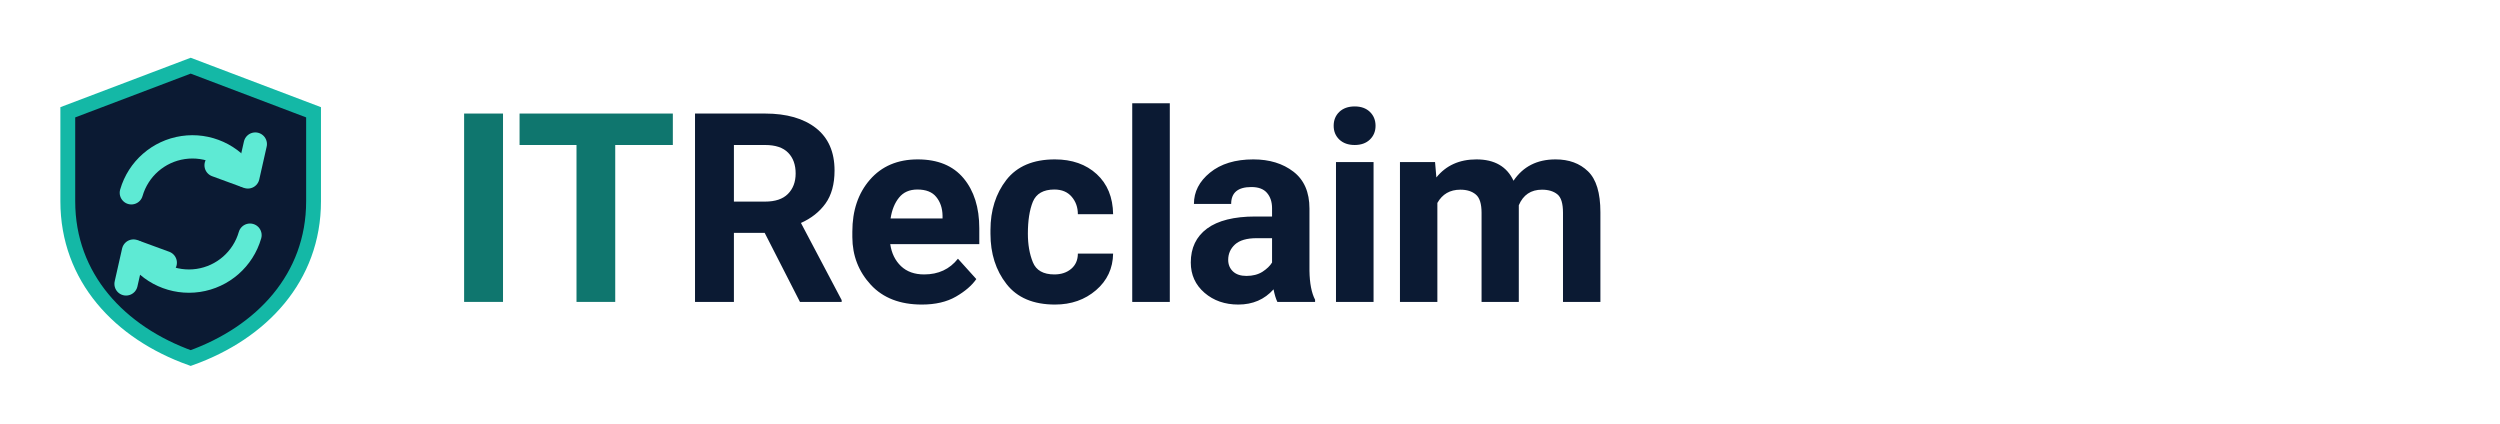
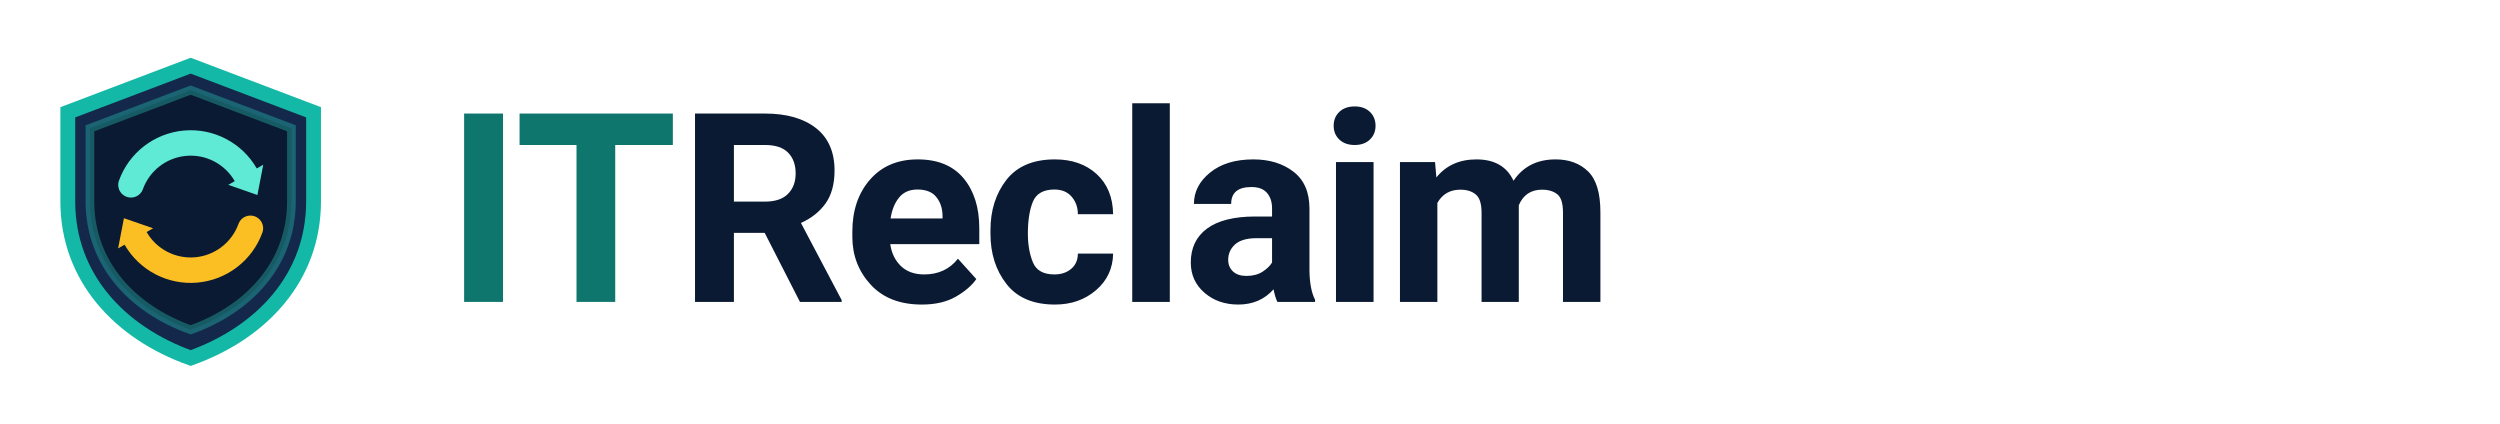
<svg xmlns="http://www.w3.org/2000/svg" viewBox="0 0 236 40" width="236" height="40" role="img" aria-labelledby="t">
  <g transform="translate(2 4)">
-     <path d="M16 2.2 27.6 6.6V15c0 7.2-4.9 12.4-11.6 14.8C9.3 27.4 4.4 22.2 4.4 15V6.6Z" fill="#0b1a33" stroke="#14b8a6" stroke-width="1.4" />
-     <g fill="none" stroke="#5eead4" stroke-width="2.2" stroke-linecap="round" stroke-linejoin="round">
-       <path d="M10.4 14.2A6 6 0 0 1 21.2 12.6" />
-       <path d="M18.4 11.6 21.4 12.7 22.1 9.6" />
-       <path d="M21.6 18.2A6 6 0 0 1 10.8 19.8" />
-       <path d="M13.6 20.8 10.6 19.7 9.9 22.8" />
+     <path d="M16 2.2 27.6 6.6V15c0 7.2-4.9 12.4-11.6 14.8C9.3 27.4 4.4 22.2 4.4 15V6.6Z" fill="#13284a" stroke="#14b8a6" stroke-width="1.4" />
+     <path transform="matrix(.82 0 0 .82 2.88 2.7)" d="M16 2.2 27.6 6.6V15c0 7.2-4.9 12.4-11.6 14.8C9.3 27.4 4.4 22.2 4.4 15V6.6Z" fill="#0b1a33" stroke="#2dd4bf" stroke-opacity=".35" stroke-width="1" />
+     <g fill="none" stroke-width="2.4" stroke-linecap="round">
+       <path d="M10.36 13.45A6 6 0 0 1 21.2 12.5" stroke="#5eead4" />
+       <path d="M21.64 17.55A6 6 0 0 1 10.8 18.5" stroke="#fbbf24" />
    </g>
+     <path d="M22.3 14.41 22.85 11.55 19.55 13.45Z" fill="#5eead4" />
+     <path d="M9.7 16.6 9.15 19.45 12.45 17.55Z" fill="#fbbf24" />
  </g>
  <text x="42" y="28.5" font-family="Segoe UI, system-ui, -apple-system, Roboto, Helvetica, Arial, sans-serif" font-size="25" font-weight="700" letter-spacing="-0.4" fill="#0b1a33">
    <tspan fill="#0f766e">IT</tspan>Reclaim</text>
</svg>
